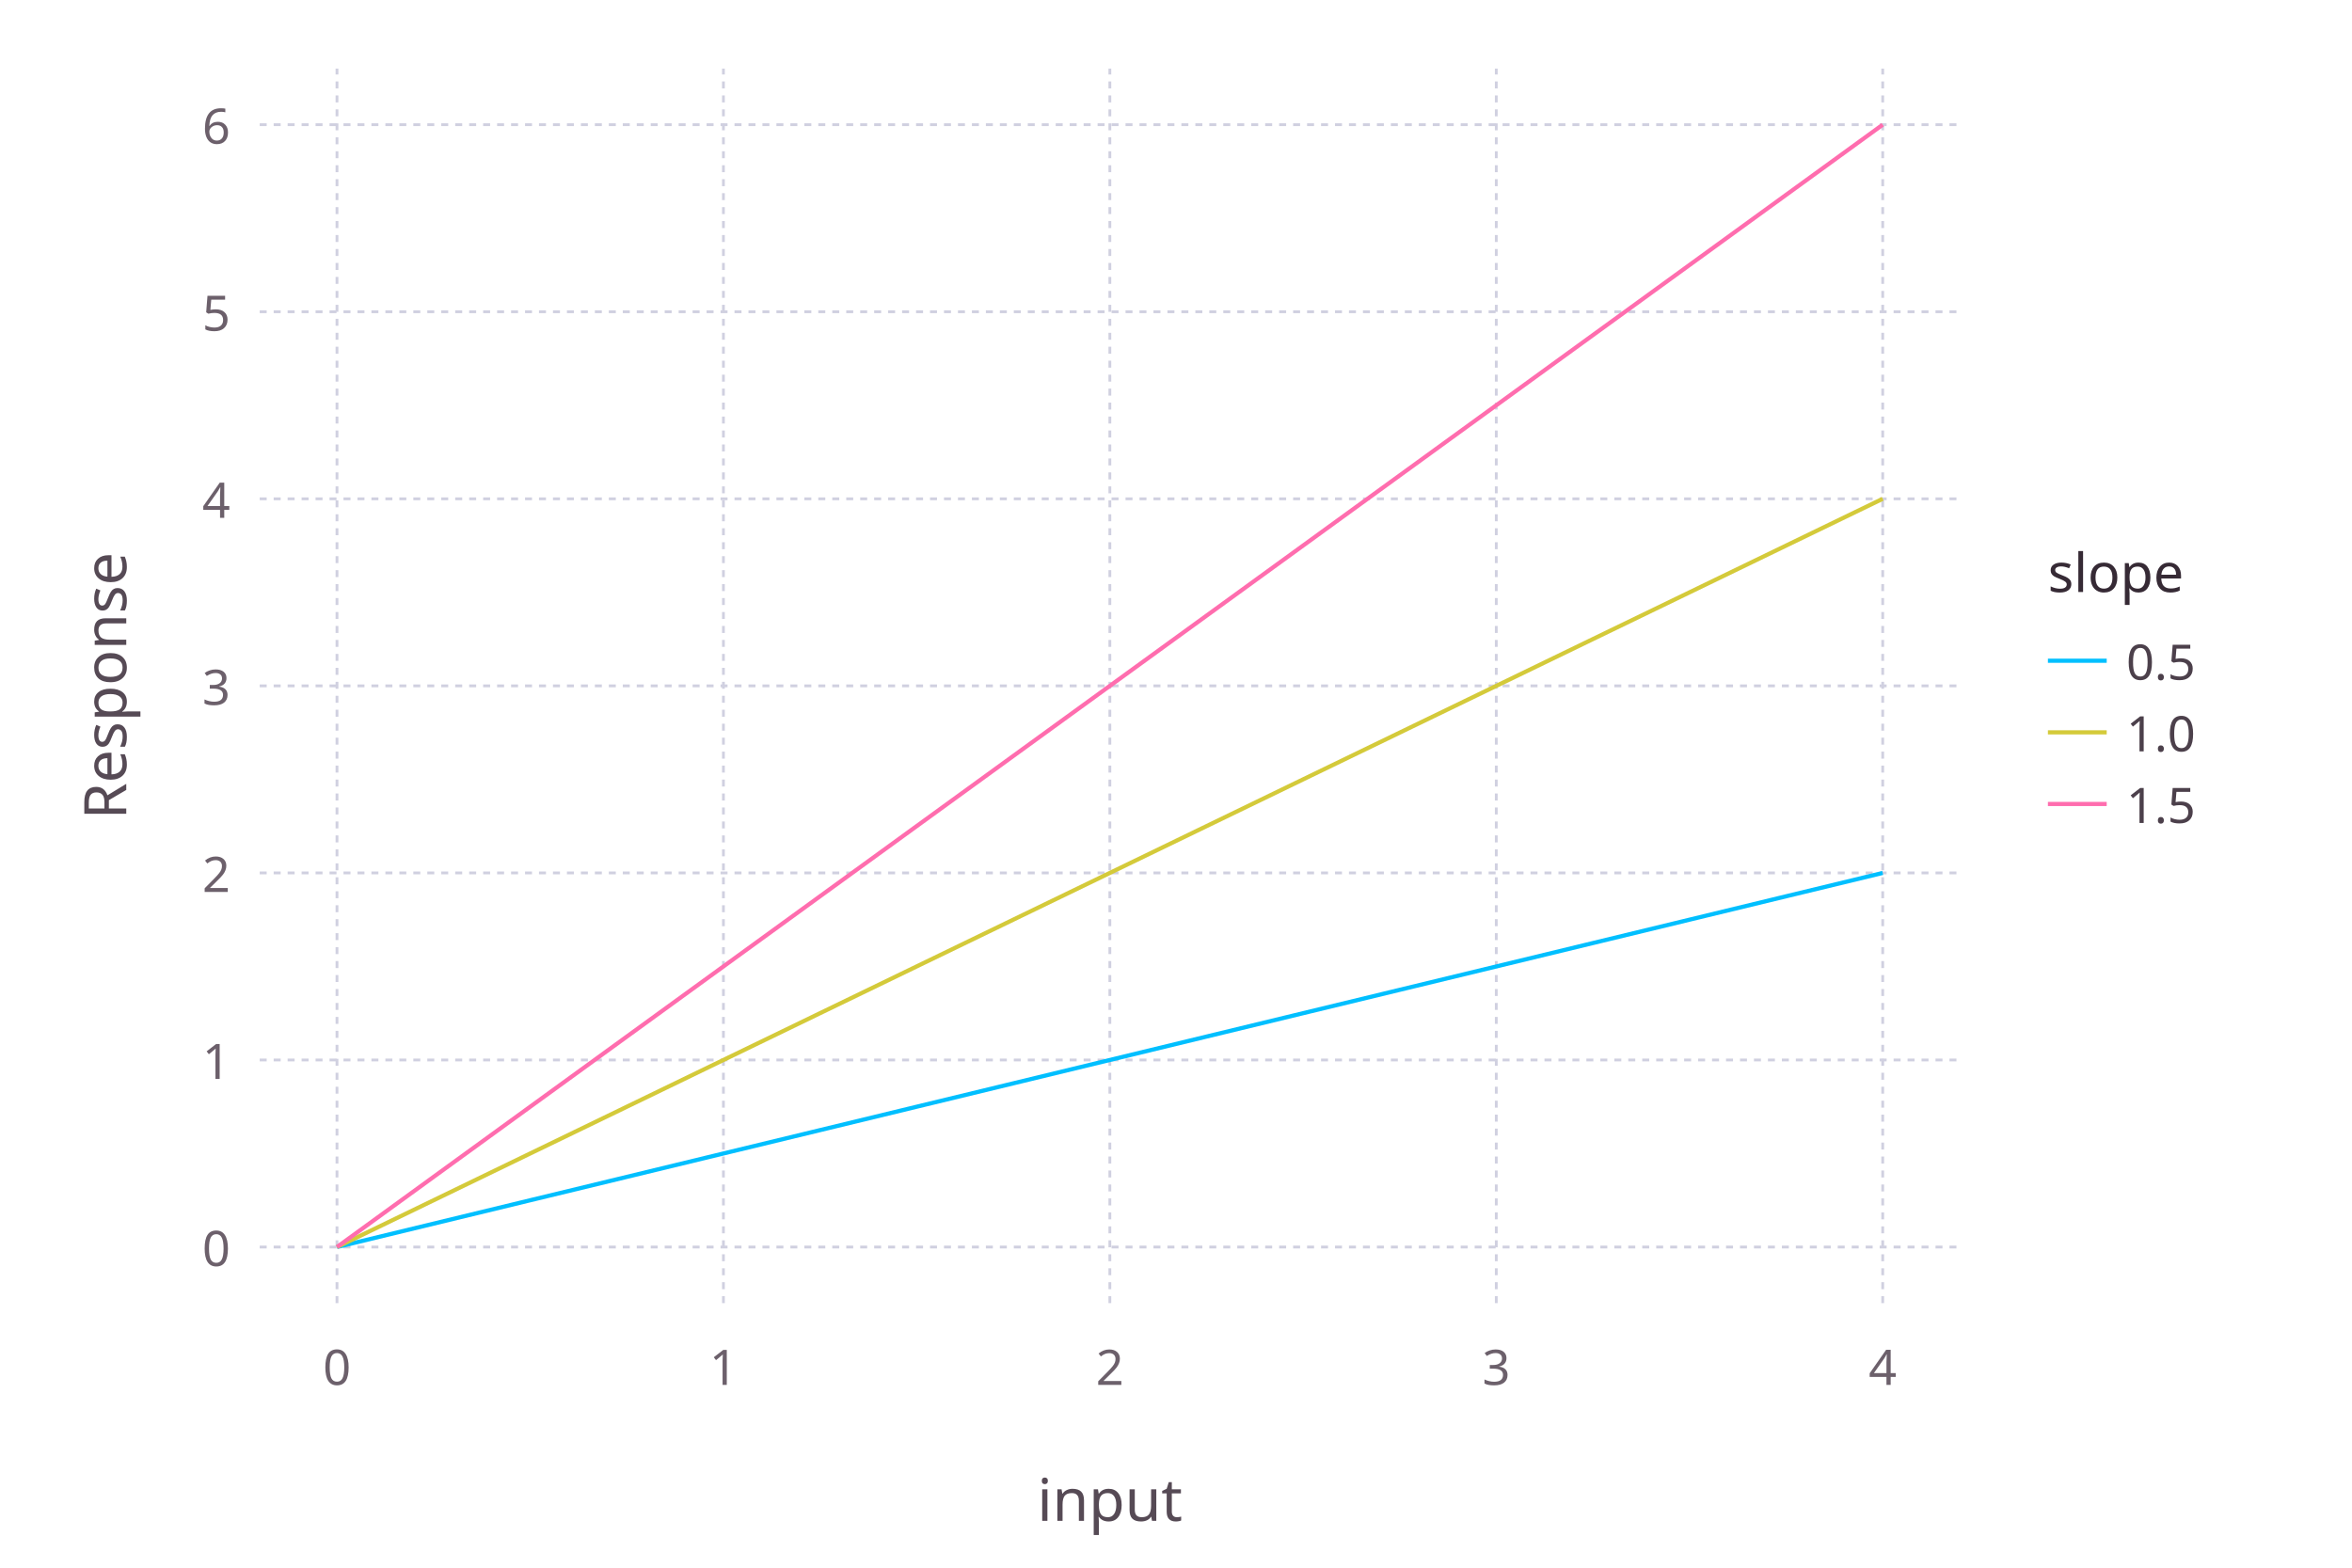
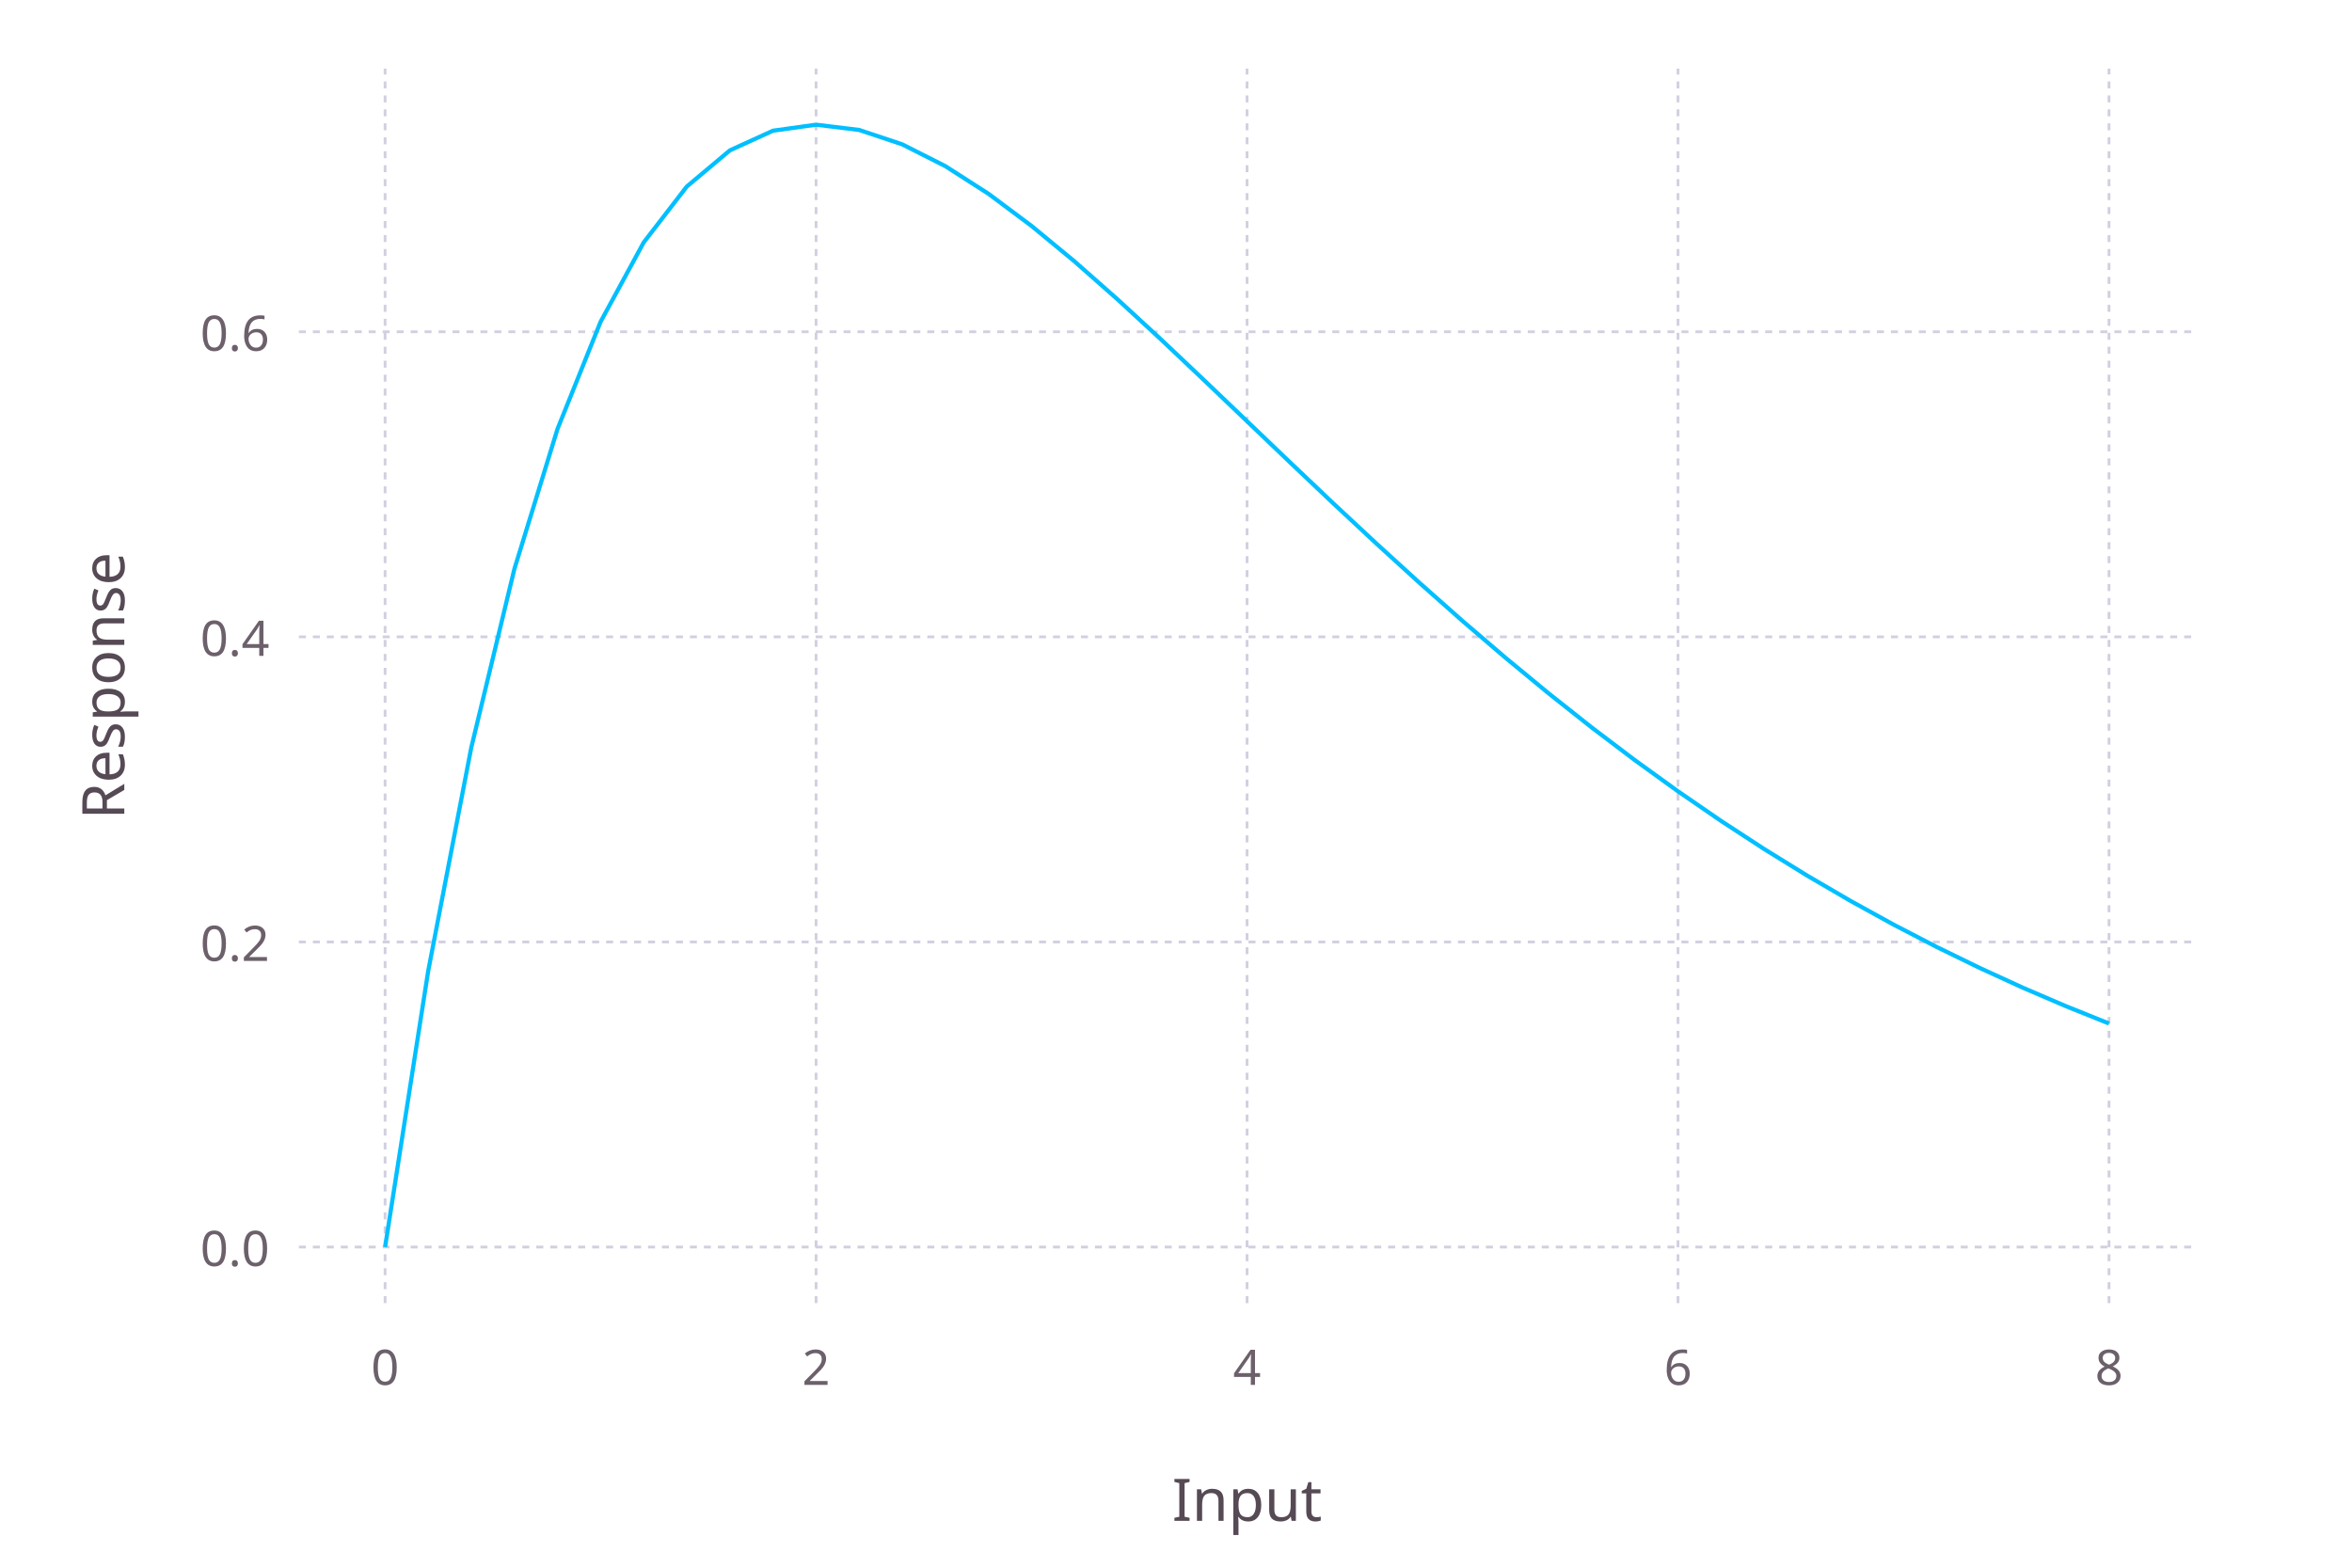
<svg xmlns="http://www.w3.org/2000/svg" xmlns:xlink="http://www.w3.org/1999/xlink" width="480" height="320" viewBox="0 0 480 320">
  <defs>
    <g>
-       <g id="glyph-0-0-fe5f40fc">
-         <path d="M 2.078 0 L 1.016 0 L 1.016 -6.438 L 2.078 -6.438 Z M 0.938 -8.172 C 0.938 -8.41 0.992 -8.582 1.109 -8.688 C 1.234 -8.789 1.383 -8.844 1.562 -8.844 C 1.727 -8.844 1.867 -8.789 1.984 -8.688 C 2.109 -8.582 2.172 -8.41 2.172 -8.172 C 2.172 -7.941 2.109 -7.77 1.984 -7.656 C 1.867 -7.551 1.727 -7.5 1.562 -7.5 C 1.383 -7.5 1.234 -7.551 1.109 -7.656 C 0.992 -7.77 0.938 -7.941 0.938 -8.172 Z M 0.938 -8.172 " />
+       <g id="glyph-0-0-49f492a9">
+         <path d="M 3.578 0 L 0.484 0 L 0.484 -0.625 L 1.484 -0.844 L 1.484 -7.703 L 0.484 -7.953 L 0.484 -8.562 L 3.578 -8.562 L 3.578 -7.953 L 2.562 -7.703 L 2.562 -0.844 L 3.578 -0.625 Z M 3.578 0 " />
      </g>
-       <g id="glyph-0-1-fe5f40fc">
+       <g id="glyph-0-1-49f492a9">
        <path d="M 5.406 0 L 5.406 -4.109 C 5.406 -4.641 5.285 -5.031 5.047 -5.281 C 4.816 -5.539 4.457 -5.672 3.969 -5.672 C 3.301 -5.672 2.816 -5.488 2.516 -5.125 C 2.223 -4.758 2.078 -4.16 2.078 -3.328 L 2.078 0 L 1.016 0 L 1.016 -6.438 L 1.875 -6.438 L 2.031 -5.562 L 2.094 -5.562 C 2.289 -5.875 2.566 -6.113 2.922 -6.281 C 3.285 -6.457 3.68 -6.547 4.109 -6.547 C 4.898 -6.547 5.488 -6.352 5.875 -5.969 C 6.258 -5.594 6.453 -5 6.453 -4.188 L 6.453 0 Z M 5.406 0 " />
      </g>
-       <g id="glyph-0-2-fe5f40fc">
+       <g id="glyph-0-2-49f492a9">
        <path d="M 4.062 0.125 C 3.195 0.125 2.535 -0.188 2.078 -0.812 L 2 -0.812 L 2.031 -0.578 C 2.062 -0.273 2.078 -0.004 2.078 0.234 L 2.078 2.891 L 1.016 2.891 L 1.016 -6.438 L 1.891 -6.438 L 2.031 -5.562 L 2.078 -5.562 C 2.328 -5.906 2.613 -6.156 2.938 -6.312 C 3.27 -6.469 3.648 -6.547 4.078 -6.547 C 4.91 -6.547 5.555 -6.254 6.016 -5.672 C 6.484 -5.098 6.719 -4.285 6.719 -3.234 C 6.719 -2.18 6.484 -1.359 6.016 -0.766 C 5.555 -0.172 4.906 0.125 4.062 0.125 Z M 3.891 -5.672 C 3.254 -5.672 2.797 -5.488 2.516 -5.125 C 2.234 -4.77 2.086 -4.207 2.078 -3.438 L 2.078 -3.234 C 2.078 -2.359 2.219 -1.723 2.5 -1.328 C 2.789 -0.941 3.266 -0.75 3.922 -0.75 C 4.453 -0.75 4.867 -0.969 5.172 -1.406 C 5.473 -1.844 5.625 -2.453 5.625 -3.234 C 5.625 -4.023 5.473 -4.629 5.172 -5.047 C 4.867 -5.461 4.441 -5.672 3.891 -5.672 Z M 3.891 -5.672 " />
      </g>
-       <g id="glyph-0-3-fe5f40fc">
+       <g id="glyph-0-3-49f492a9">
        <path d="M 2.016 -6.438 L 2.016 -2.297 C 2.016 -1.773 2.129 -1.383 2.359 -1.125 C 2.598 -0.875 2.961 -0.75 3.453 -0.75 C 4.109 -0.75 4.586 -0.93 4.891 -1.297 C 5.191 -1.672 5.344 -2.266 5.344 -3.078 L 5.344 -6.438 L 6.406 -6.438 L 6.406 0 L 5.531 0 L 5.375 -0.844 L 5.328 -0.844 C 5.141 -0.539 4.867 -0.301 4.516 -0.125 C 4.16 0.039 3.75 0.125 3.281 0.125 C 2.508 0.125 1.926 -0.062 1.531 -0.438 C 1.145 -0.812 0.953 -1.406 0.953 -2.219 L 0.953 -6.438 Z M 2.016 -6.438 " />
      </g>
-       <g id="glyph-0-4-fe5f40fc">
+       <g id="glyph-0-4-49f492a9">
        <path d="M 3.172 -0.75 C 3.305 -0.75 3.461 -0.758 3.641 -0.781 C 3.828 -0.812 3.969 -0.844 4.062 -0.875 L 4.062 -0.078 C 3.969 -0.023 3.816 0.02 3.609 0.062 C 3.41 0.102 3.203 0.125 2.984 0.125 C 1.734 0.125 1.109 -0.539 1.109 -1.875 L 1.109 -5.609 L 0.188 -5.609 L 0.188 -6.125 L 1.109 -6.547 L 1.531 -7.906 L 2.156 -7.906 L 2.156 -6.438 L 4.016 -6.438 L 4.016 -5.609 L 2.156 -5.609 L 2.156 -1.906 C 2.156 -1.531 2.242 -1.242 2.422 -1.047 C 2.609 -0.848 2.859 -0.75 3.172 -0.75 Z M 3.172 -0.75 " />
      </g>
-       <g id="glyph-1-0-fe5f40fc">
+       <g id="glyph-1-0-49f492a9">
        <path d="M 5.234 -3.578 C 5.234 -2.336 5.035 -1.414 4.641 -0.812 C 4.242 -0.207 3.648 0.094 2.859 0.094 C 2.078 0.094 1.484 -0.211 1.078 -0.828 C 0.68 -1.453 0.484 -2.367 0.484 -3.578 C 0.484 -4.816 0.676 -5.738 1.062 -6.344 C 1.445 -6.945 2.047 -7.25 2.859 -7.25 C 3.629 -7.25 4.219 -6.938 4.625 -6.312 C 5.031 -5.688 5.234 -4.773 5.234 -3.578 Z M 1.375 -3.578 C 1.375 -2.547 1.488 -1.801 1.719 -1.344 C 1.957 -0.883 2.336 -0.656 2.859 -0.656 C 3.379 -0.656 3.754 -0.891 3.984 -1.359 C 4.223 -1.828 4.344 -2.566 4.344 -3.578 C 4.344 -4.578 4.223 -5.312 3.984 -5.781 C 3.754 -6.258 3.379 -6.5 2.859 -6.5 C 2.336 -6.5 1.957 -6.266 1.719 -5.797 C 1.488 -5.336 1.375 -4.598 1.375 -3.578 Z M 1.375 -3.578 " />
      </g>
-       <g id="glyph-1-1-fe5f40fc">
-         <path d="M 3.547 0 L 2.688 0 L 2.688 -4.984 C 2.688 -5.43 2.703 -5.844 2.734 -6.219 C 2.641 -6.125 2.539 -6.035 2.438 -5.953 C 2.102 -5.672 1.738 -5.367 1.344 -5.047 L 0.891 -5.641 L 2.828 -7.141 L 3.547 -7.141 Z M 3.547 0 " />
-       </g>
-       <g id="glyph-1-2-fe5f40fc">
+       <g id="glyph-1-1-49f492a9">
        <path d="M 5.203 0 L 0.484 0 L 0.484 -0.734 L 2.344 -2.625 C 2.906 -3.195 3.273 -3.602 3.453 -3.844 C 3.641 -4.082 3.781 -4.316 3.875 -4.547 C 3.969 -4.773 4.016 -5.02 4.016 -5.281 C 4.016 -5.664 3.898 -5.961 3.672 -6.172 C 3.441 -6.379 3.133 -6.484 2.75 -6.484 C 2.457 -6.484 2.18 -6.438 1.922 -6.344 C 1.66 -6.25 1.363 -6.07 1.031 -5.812 L 0.562 -6.406 C 1.227 -6.957 1.957 -7.234 2.75 -7.234 C 3.414 -7.234 3.941 -7.062 4.328 -6.719 C 4.711 -6.383 4.906 -5.926 4.906 -5.344 C 4.906 -5.031 4.848 -4.727 4.734 -4.438 C 4.629 -4.145 4.461 -3.848 4.234 -3.547 C 4.004 -3.242 3.617 -2.832 3.078 -2.312 L 1.594 -0.844 L 1.594 -0.797 L 5.203 -0.797 Z M 5.203 0 " />
      </g>
-       <g id="glyph-1-3-fe5f40fc">
-         <path d="M 4.938 -5.469 C 4.938 -5.008 4.805 -4.633 4.547 -4.344 C 4.297 -4.051 3.93 -3.859 3.453 -3.766 L 3.453 -3.719 C 4.023 -3.645 4.453 -3.461 4.734 -3.172 C 5.016 -2.879 5.156 -2.5 5.156 -2.031 C 5.156 -1.352 4.914 -0.828 4.438 -0.453 C 3.969 -0.086 3.289 0.094 2.406 0.094 C 2.031 0.094 1.68 0.066 1.359 0.016 C 1.047 -0.035 0.742 -0.133 0.453 -0.281 L 0.453 -1.109 C 0.754 -0.961 1.078 -0.848 1.422 -0.766 C 1.766 -0.68 2.098 -0.641 2.422 -0.641 C 3.629 -0.641 4.234 -1.109 4.234 -2.047 C 4.234 -2.891 3.566 -3.312 2.234 -3.312 L 1.531 -3.312 L 1.531 -4.062 L 2.234 -4.062 C 2.797 -4.062 3.234 -4.18 3.547 -4.422 C 3.867 -4.66 4.031 -4.988 4.031 -5.406 C 4.031 -5.75 3.914 -6.016 3.688 -6.203 C 3.457 -6.398 3.141 -6.5 2.734 -6.5 C 2.41 -6.5 2.113 -6.453 1.844 -6.359 C 1.582 -6.273 1.273 -6.125 0.922 -5.906 L 0.484 -6.5 C 0.773 -6.727 1.113 -6.906 1.5 -7.031 C 1.883 -7.164 2.289 -7.234 2.719 -7.234 C 3.414 -7.234 3.957 -7.078 4.344 -6.766 C 4.738 -6.453 4.938 -6.02 4.938 -5.469 Z M 4.938 -5.469 " />
-       </g>
-       <g id="glyph-1-4-fe5f40fc">
+       <g id="glyph-1-2-49f492a9">
        <path d="M 5.516 -1.625 L 4.484 -1.625 L 4.484 0 L 3.625 0 L 3.625 -1.625 L 0.203 -1.625 L 0.203 -2.375 L 3.562 -7.172 L 4.484 -7.172 L 4.484 -2.406 L 5.516 -2.406 Z M 3.625 -2.406 L 3.625 -4.656 C 3.625 -5.102 3.645 -5.629 3.688 -6.234 L 3.641 -6.234 C 3.598 -6.148 3.531 -6.023 3.438 -5.859 C 3.352 -5.691 3.273 -5.555 3.203 -5.453 L 1.062 -2.406 Z M 3.625 -2.406 " />
      </g>
-       <g id="glyph-1-5-fe5f40fc">
-         <path d="M 2.75 -4.375 C 3.5 -4.375 4.086 -4.188 4.516 -3.812 C 4.941 -3.438 5.156 -2.926 5.156 -2.281 C 5.156 -1.539 4.914 -0.957 4.438 -0.531 C 3.969 -0.113 3.316 0.094 2.484 0.094 C 1.68 0.094 1.062 -0.031 0.625 -0.281 L 0.625 -1.125 C 0.863 -0.977 1.148 -0.863 1.484 -0.781 C 1.828 -0.695 2.16 -0.656 2.484 -0.656 C 3.047 -0.656 3.477 -0.785 3.781 -1.047 C 4.094 -1.316 4.25 -1.695 4.25 -2.188 C 4.25 -3.156 3.656 -3.641 2.469 -3.641 C 2.082 -3.641 1.672 -3.586 1.234 -3.484 L 0.797 -3.766 L 1.062 -7.141 L 4.656 -7.141 L 4.656 -6.344 L 1.828 -6.344 L 1.656 -4.266 C 2.031 -4.336 2.395 -4.375 2.75 -4.375 Z M 2.75 -4.375 " />
-       </g>
-       <g id="glyph-1-6-fe5f40fc">
+       <g id="glyph-1-3-49f492a9">
        <path d="M 0.547 -3.047 C 0.547 -5.836 1.633 -7.234 3.812 -7.234 C 4.195 -7.234 4.492 -7.207 4.703 -7.156 L 4.703 -6.406 C 4.453 -6.477 4.164 -6.516 3.844 -6.516 C 3.082 -6.516 2.5 -6.281 2.094 -5.812 C 1.695 -5.352 1.477 -4.625 1.438 -3.625 L 1.484 -3.625 C 1.848 -4.188 2.41 -4.469 3.172 -4.469 C 3.816 -4.469 4.32 -4.27 4.688 -3.875 C 5.062 -3.488 5.25 -2.961 5.25 -2.297 C 5.25 -1.555 5.047 -0.973 4.641 -0.547 C 4.234 -0.117 3.68 0.094 2.984 0.094 C 2.492 0.094 2.062 -0.023 1.688 -0.266 C 1.32 -0.516 1.039 -0.879 0.844 -1.359 C 0.645 -1.836 0.547 -2.398 0.547 -3.047 Z M 2.969 -0.641 C 3.414 -0.641 3.758 -0.785 4 -1.078 C 4.25 -1.367 4.375 -1.773 4.375 -2.297 C 4.375 -2.773 4.254 -3.141 4.016 -3.391 C 3.785 -3.648 3.445 -3.781 3 -3.781 C 2.719 -3.781 2.457 -3.719 2.219 -3.594 C 1.977 -3.477 1.785 -3.316 1.641 -3.109 C 1.504 -2.898 1.438 -2.688 1.438 -2.469 C 1.438 -2.145 1.5 -1.836 1.625 -1.547 C 1.758 -1.266 1.941 -1.039 2.172 -0.875 C 2.41 -0.719 2.676 -0.641 2.969 -0.641 Z M 2.969 -0.641 " />
      </g>
-       <g id="glyph-1-7-fe5f40fc">
+       <g id="glyph-1-4-49f492a9">
+         <path d="M 2.859 -7.234 C 3.504 -7.234 4.02 -7.082 4.406 -6.781 C 4.789 -6.477 4.984 -6.062 4.984 -5.531 C 4.984 -5.176 4.875 -4.852 4.656 -4.562 C 4.445 -4.281 4.102 -4.02 3.625 -3.781 C 4.207 -3.5 4.617 -3.207 4.859 -2.906 C 5.098 -2.602 5.219 -2.25 5.219 -1.844 C 5.219 -1.258 5.004 -0.789 4.578 -0.438 C 4.16 -0.082 3.594 0.094 2.875 0.094 C 2.113 0.094 1.523 -0.07 1.109 -0.406 C 0.691 -0.738 0.484 -1.211 0.484 -1.828 C 0.484 -2.641 0.977 -3.273 1.969 -3.734 C 1.52 -3.984 1.195 -4.254 1 -4.547 C 0.812 -4.836 0.719 -5.172 0.719 -5.547 C 0.719 -6.055 0.91 -6.461 1.297 -6.766 C 1.691 -7.078 2.211 -7.234 2.859 -7.234 Z M 1.344 -1.812 C 1.344 -1.438 1.477 -1.141 1.75 -0.922 C 2.02 -0.703 2.391 -0.594 2.859 -0.594 C 3.328 -0.594 3.691 -0.703 3.953 -0.922 C 4.223 -1.148 4.359 -1.457 4.359 -1.844 C 4.359 -2.156 4.227 -2.43 3.969 -2.672 C 3.719 -2.922 3.297 -3.156 2.703 -3.375 C 2.234 -3.164 1.891 -2.938 1.672 -2.688 C 1.453 -2.445 1.344 -2.156 1.344 -1.812 Z M 2.844 -6.531 C 2.457 -6.531 2.148 -6.438 1.922 -6.25 C 1.691 -6.07 1.578 -5.82 1.578 -5.5 C 1.578 -5.289 1.617 -5.109 1.703 -4.953 C 1.797 -4.797 1.926 -4.656 2.094 -4.531 C 2.258 -4.406 2.523 -4.27 2.891 -4.125 C 3.336 -4.312 3.656 -4.516 3.844 -4.734 C 4.031 -4.953 4.125 -5.207 4.125 -5.5 C 4.125 -5.82 4.004 -6.07 3.766 -6.25 C 3.535 -6.438 3.227 -6.531 2.844 -6.531 Z M 2.844 -6.531 " />
+       </g>
+       <g id="glyph-1-5-49f492a9">
        <path d="M 0.719 -0.547 C 0.719 -0.754 0.77 -0.914 0.875 -1.031 C 0.977 -1.156 1.129 -1.219 1.328 -1.219 C 1.523 -1.219 1.676 -1.156 1.781 -1.031 C 1.895 -0.914 1.953 -0.754 1.953 -0.547 C 1.953 -0.328 1.895 -0.156 1.781 -0.031 C 1.676 0.082 1.523 0.141 1.328 0.141 C 1.141 0.141 0.988 0.082 0.875 -0.031 C 0.77 -0.156 0.719 -0.328 0.719 -0.547 Z M 0.719 -0.547 " />
      </g>
-       <g id="glyph-2-0-fe5f40fc">
+       <g id="glyph-2-0-49f492a9">
        <path d="M -4.453 -2.25 L -4.453 -3.531 C -4.453 -4.227 -4.586 -4.734 -4.859 -5.047 C -5.141 -5.367 -5.547 -5.531 -6.078 -5.531 C -6.617 -5.531 -7.016 -5.367 -7.266 -5.047 C -7.516 -4.723 -7.641 -4.195 -7.641 -3.469 L -7.641 -2.25 Z M -3.547 -2.25 L 0 -2.25 L 0 -1.172 L -8.562 -1.172 L -8.562 -3.531 C -8.562 -4.594 -8.359 -5.379 -7.953 -5.891 C -7.555 -6.398 -6.953 -6.656 -6.141 -6.656 C -5.004 -6.656 -4.238 -6.082 -3.844 -4.938 L 0 -7.281 L 0 -6.031 L -3.547 -3.953 Z M -3.547 -2.25 " />
      </g>
-       <g id="glyph-2-1-fe5f40fc">
+       <g id="glyph-2-1-49f492a9">
        <path d="M 0.125 -3.75 C 0.125 -2.789 -0.164 -2.035 -0.75 -1.484 C -1.344 -0.93 -2.148 -0.656 -3.172 -0.656 C -4.203 -0.656 -5.02 -0.91 -5.625 -1.422 C -6.238 -1.941 -6.547 -2.633 -6.547 -3.5 C -6.547 -4.312 -6.285 -4.957 -5.766 -5.438 C -5.242 -5.914 -4.539 -6.156 -3.656 -6.156 L -3.016 -6.156 L -3.016 -1.75 C -2.285 -1.77 -1.727 -1.957 -1.344 -2.312 C -0.969 -2.664 -0.781 -3.16 -0.781 -3.797 C -0.781 -4.141 -0.812 -4.469 -0.875 -4.781 C -0.938 -5.094 -1.051 -5.453 -1.219 -5.859 L -0.297 -5.859 C -0.148 -5.504 -0.047 -5.172 0.016 -4.859 C 0.086 -4.547 0.125 -4.176 0.125 -3.75 Z M -5.688 -3.5 C -5.688 -2.988 -5.523 -2.586 -5.203 -2.297 C -4.879 -2.004 -4.426 -1.832 -3.844 -1.781 L -3.844 -5.047 C -4.445 -5.047 -4.906 -4.91 -5.219 -4.641 C -5.531 -4.367 -5.688 -3.988 -5.688 -3.5 Z M -5.688 -3.5 " />
      </g>
-       <g id="glyph-3-0-fe5f40fc">
+       <g id="glyph-3-0-49f492a9">
        <path d="M 0.125 -3.75 C 0.125 -2.789 -0.164 -2.035 -0.75 -1.484 C -1.344 -0.93 -2.148 -0.656 -3.172 -0.656 C -4.203 -0.656 -5.02 -0.91 -5.625 -1.422 C -6.238 -1.941 -6.547 -2.633 -6.547 -3.5 C -6.547 -4.312 -6.285 -4.957 -5.766 -5.438 C -5.242 -5.914 -4.539 -6.156 -3.656 -6.156 L -3.016 -6.156 L -3.016 -1.75 C -2.285 -1.77 -1.727 -1.957 -1.344 -2.312 C -0.969 -2.664 -0.781 -3.16 -0.781 -3.797 C -0.781 -4.141 -0.812 -4.469 -0.875 -4.781 C -0.938 -5.094 -1.051 -5.453 -1.219 -5.859 L -0.297 -5.859 C -0.148 -5.504 -0.047 -5.172 0.016 -4.859 C 0.086 -4.547 0.125 -4.176 0.125 -3.75 Z M -5.688 -3.5 C -5.688 -2.988 -5.523 -2.586 -5.203 -2.297 C -4.879 -2.004 -4.426 -1.832 -3.844 -1.781 L -3.844 -5.047 C -4.445 -5.047 -4.906 -4.91 -5.219 -4.641 C -5.531 -4.367 -5.688 -3.988 -5.688 -3.5 Z M -5.688 -3.5 " />
      </g>
-       <g id="glyph-3-1-fe5f40fc">
+       <g id="glyph-3-1-49f492a9">
        <path d="M -1.781 -5.203 C -1.176 -5.203 -0.707 -4.977 -0.375 -4.531 C -0.039 -4.082 0.125 -3.453 0.125 -2.641 C 0.125 -1.797 -0.008 -1.125 -0.281 -0.625 L -1.25 -0.625 C -0.906 -1.332 -0.734 -2.016 -0.734 -2.672 C -0.734 -3.203 -0.816 -3.586 -0.984 -3.828 C -1.16 -4.066 -1.395 -4.188 -1.688 -4.188 C -1.938 -4.188 -2.148 -4.07 -2.328 -3.844 C -2.504 -3.613 -2.707 -3.203 -2.938 -2.609 C -3.164 -1.992 -3.363 -1.562 -3.531 -1.312 C -3.695 -1.07 -3.883 -0.895 -4.094 -0.781 C -4.301 -0.664 -4.551 -0.609 -4.844 -0.609 C -5.375 -0.609 -5.789 -0.82 -6.094 -1.25 C -6.395 -1.688 -6.547 -2.281 -6.547 -3.031 C -6.547 -3.758 -6.406 -4.441 -6.125 -5.078 L -5.281 -4.719 C -5.551 -4.062 -5.688 -3.473 -5.688 -2.953 C -5.688 -2.516 -5.617 -2.18 -5.484 -1.953 C -5.348 -1.734 -5.156 -1.625 -4.906 -1.625 C -4.676 -1.625 -4.484 -1.719 -4.328 -1.906 C -4.172 -2.102 -3.957 -2.562 -3.688 -3.281 C -3.488 -3.812 -3.301 -4.203 -3.125 -4.453 C -2.957 -4.711 -2.766 -4.898 -2.547 -5.016 C -2.336 -5.141 -2.082 -5.203 -1.781 -5.203 Z M -1.781 -5.203 " />
      </g>
-       <g id="glyph-4-0-fe5f40fc">
+       <g id="glyph-4-0-49f492a9">
        <path d="M -1.781 -5.203 C -1.176 -5.203 -0.707 -4.977 -0.375 -4.531 C -0.039 -4.082 0.125 -3.453 0.125 -2.641 C 0.125 -1.797 -0.008 -1.125 -0.281 -0.625 L -1.25 -0.625 C -0.906 -1.332 -0.734 -2.016 -0.734 -2.672 C -0.734 -3.203 -0.816 -3.586 -0.984 -3.828 C -1.16 -4.066 -1.395 -4.188 -1.688 -4.188 C -1.938 -4.188 -2.148 -4.07 -2.328 -3.844 C -2.504 -3.613 -2.707 -3.203 -2.938 -2.609 C -3.164 -1.992 -3.363 -1.562 -3.531 -1.312 C -3.695 -1.07 -3.883 -0.895 -4.094 -0.781 C -4.301 -0.664 -4.551 -0.609 -4.844 -0.609 C -5.375 -0.609 -5.789 -0.82 -6.094 -1.25 C -6.395 -1.688 -6.547 -2.281 -6.547 -3.031 C -6.547 -3.758 -6.406 -4.441 -6.125 -5.078 L -5.281 -4.719 C -5.551 -4.062 -5.688 -3.473 -5.688 -2.953 C -5.688 -2.516 -5.617 -2.18 -5.484 -1.953 C -5.348 -1.734 -5.156 -1.625 -4.906 -1.625 C -4.676 -1.625 -4.484 -1.719 -4.328 -1.906 C -4.172 -2.102 -3.957 -2.562 -3.688 -3.281 C -3.488 -3.812 -3.301 -4.203 -3.125 -4.453 C -2.957 -4.711 -2.766 -4.898 -2.547 -5.016 C -2.336 -5.141 -2.082 -5.203 -1.781 -5.203 Z M -1.781 -5.203 " />
      </g>
-       <g id="glyph-5-0-fe5f40fc">
+       <g id="glyph-5-0-49f492a9">
        <path d="M 0.125 -4.062 C 0.125 -3.195 -0.188 -2.535 -0.812 -2.078 L -0.812 -2 L -0.578 -2.031 C -0.273 -2.062 -0.004 -2.078 0.234 -2.078 L 2.891 -2.078 L 2.891 -1.016 L -6.438 -1.016 L -6.438 -1.891 L -5.562 -2.031 L -5.562 -2.078 C -5.906 -2.328 -6.156 -2.613 -6.312 -2.938 C -6.469 -3.27 -6.547 -3.648 -6.547 -4.078 C -6.547 -4.91 -6.254 -5.555 -5.672 -6.016 C -5.098 -6.484 -4.285 -6.719 -3.234 -6.719 C -2.18 -6.719 -1.359 -6.484 -0.766 -6.016 C -0.172 -5.555 0.125 -4.906 0.125 -4.062 Z M -5.672 -3.891 C -5.672 -3.254 -5.488 -2.797 -5.125 -2.516 C -4.77 -2.234 -4.207 -2.086 -3.438 -2.078 L -3.234 -2.078 C -2.359 -2.078 -1.723 -2.219 -1.328 -2.5 C -0.941 -2.789 -0.75 -3.266 -0.75 -3.922 C -0.75 -4.453 -0.969 -4.867 -1.406 -5.172 C -1.844 -5.473 -2.453 -5.625 -3.234 -5.625 C -4.023 -5.625 -4.629 -5.473 -5.047 -5.172 C -5.461 -4.867 -5.672 -4.441 -5.672 -3.891 Z M -5.672 -3.891 " />
      </g>
-       <g id="glyph-5-1-fe5f40fc">
+       <g id="glyph-5-1-49f492a9">
        <path d="M 0 -5.406 L -4.109 -5.406 C -4.641 -5.406 -5.031 -5.285 -5.281 -5.047 C -5.539 -4.816 -5.672 -4.457 -5.672 -3.969 C -5.672 -3.301 -5.488 -2.816 -5.125 -2.516 C -4.758 -2.223 -4.16 -2.078 -3.328 -2.078 L 0 -2.078 L 0 -1.016 L -6.438 -1.016 L -6.438 -1.875 L -5.562 -2.031 L -5.562 -2.094 C -5.875 -2.289 -6.113 -2.566 -6.281 -2.922 C -6.457 -3.285 -6.547 -3.68 -6.547 -4.109 C -6.547 -4.898 -6.352 -5.488 -5.969 -5.875 C -5.594 -6.258 -5 -6.453 -4.188 -6.453 L 0 -6.453 Z M 0 -5.406 " />
      </g>
-       <g id="glyph-6-0-fe5f40fc">
+       <g id="glyph-6-0-49f492a9">
        <path d="M -3.234 -6.609 C -2.18 -6.609 -1.359 -6.344 -0.766 -5.812 C -0.172 -5.281 0.125 -4.547 0.125 -3.609 C 0.125 -3.023 -0.008 -2.508 -0.281 -2.062 C -0.562 -1.613 -0.953 -1.266 -1.453 -1.016 C -1.961 -0.773 -2.555 -0.656 -3.234 -0.656 C -4.273 -0.656 -5.086 -0.914 -5.672 -1.438 C -6.254 -1.969 -6.547 -2.707 -6.547 -3.656 C -6.547 -4.562 -6.25 -5.281 -5.656 -5.812 C -5.062 -6.344 -4.254 -6.609 -3.234 -6.609 Z M -3.234 -1.75 C -2.422 -1.75 -1.801 -1.906 -1.375 -2.219 C -0.957 -2.539 -0.75 -3.016 -0.75 -3.641 C -0.75 -4.254 -0.957 -4.719 -1.375 -5.031 C -1.801 -5.352 -2.422 -5.516 -3.234 -5.516 C -4.035 -5.516 -4.641 -5.352 -5.047 -5.031 C -5.461 -4.707 -5.672 -4.238 -5.672 -3.625 C -5.672 -2.375 -4.859 -1.75 -3.234 -1.75 Z M -3.234 -1.75 " />
-       </g>
-       <g id="glyph-7-0-fe5f40fc">
-         <path d="M 4.781 -1.625 C 4.781 -1.07 4.57 -0.645 4.156 -0.344 C 3.75 -0.039 3.172 0.109 2.422 0.109 C 1.641 0.109 1.02 -0.016 0.562 -0.266 L 0.562 -1.141 C 1.219 -0.828 1.844 -0.672 2.438 -0.672 C 2.926 -0.672 3.281 -0.75 3.5 -0.906 C 3.727 -1.062 3.844 -1.273 3.844 -1.547 C 3.844 -1.773 3.734 -1.969 3.516 -2.125 C 3.305 -2.289 2.93 -2.477 2.391 -2.688 C 1.828 -2.906 1.43 -3.086 1.203 -3.234 C 0.984 -3.391 0.82 -3.562 0.719 -3.75 C 0.613 -3.938 0.562 -4.164 0.562 -4.438 C 0.562 -4.926 0.754 -5.305 1.141 -5.578 C 1.535 -5.859 2.078 -6 2.766 -6 C 3.441 -6 4.07 -5.867 4.656 -5.609 L 4.328 -4.844 C 3.723 -5.094 3.18 -5.219 2.703 -5.219 C 2.305 -5.219 2.004 -5.148 1.797 -5.016 C 1.586 -4.891 1.484 -4.719 1.484 -4.5 C 1.484 -4.281 1.57 -4.098 1.75 -3.953 C 1.926 -3.816 2.344 -3.625 3 -3.375 C 3.488 -3.195 3.848 -3.023 4.078 -2.859 C 4.316 -2.703 4.492 -2.523 4.609 -2.328 C 4.723 -2.141 4.781 -1.906 4.781 -1.625 Z M 4.781 -1.625 " />
-       </g>
-       <g id="glyph-7-1-fe5f40fc">
-         <path d="M 1.906 0 L 0.938 0 L 0.938 -8.359 L 1.906 -8.359 Z M 1.906 0 " />
-       </g>
-       <g id="glyph-7-2-fe5f40fc">
-         <path d="M 6.062 -2.953 C 6.062 -1.992 5.816 -1.242 5.328 -0.703 C 4.836 -0.16 4.164 0.109 3.312 0.109 C 2.781 0.109 2.305 -0.016 1.891 -0.266 C 1.473 -0.516 1.156 -0.867 0.938 -1.328 C 0.719 -1.797 0.609 -2.336 0.609 -2.953 C 0.609 -3.922 0.848 -4.672 1.328 -5.203 C 1.805 -5.734 2.477 -6 3.344 -6 C 4.176 -6 4.836 -5.723 5.328 -5.172 C 5.816 -4.629 6.062 -3.891 6.062 -2.953 Z M 1.609 -2.953 C 1.609 -2.211 1.754 -1.648 2.047 -1.266 C 2.336 -0.879 2.766 -0.688 3.328 -0.688 C 3.891 -0.688 4.316 -0.879 4.609 -1.266 C 4.91 -1.648 5.062 -2.211 5.062 -2.953 C 5.062 -3.703 4.91 -4.258 4.609 -4.625 C 4.316 -5 3.883 -5.188 3.312 -5.188 C 2.176 -5.188 1.609 -4.441 1.609 -2.953 Z M 1.609 -2.953 " />
-       </g>
-       <g id="glyph-7-3-fe5f40fc">
-         <path d="M 3.734 0.109 C 2.941 0.109 2.332 -0.176 1.906 -0.75 L 1.844 -0.75 L 1.859 -0.531 C 1.891 -0.25 1.906 0 1.906 0.219 L 1.906 2.641 L 0.938 2.641 L 0.938 -5.891 L 1.734 -5.891 L 1.859 -5.094 L 1.906 -5.094 C 2.133 -5.414 2.395 -5.645 2.688 -5.781 C 2.988 -5.926 3.336 -6 3.734 -6 C 4.504 -6 5.098 -5.734 5.516 -5.203 C 5.941 -4.672 6.156 -3.922 6.156 -2.953 C 6.156 -1.992 5.941 -1.242 5.516 -0.703 C 5.086 -0.16 4.492 0.109 3.734 0.109 Z M 3.562 -5.188 C 2.977 -5.188 2.555 -5.02 2.297 -4.688 C 2.035 -4.363 1.906 -3.848 1.906 -3.141 L 1.906 -2.953 C 1.906 -2.16 2.035 -1.582 2.297 -1.219 C 2.566 -0.863 3 -0.688 3.594 -0.688 C 4.082 -0.688 4.461 -0.883 4.734 -1.281 C 5.016 -1.688 5.156 -2.25 5.156 -2.969 C 5.156 -3.688 5.016 -4.234 4.734 -4.609 C 4.461 -4.992 4.07 -5.188 3.562 -5.188 Z M 3.562 -5.188 " />
-       </g>
-       <g id="glyph-7-4-fe5f40fc">
-         <path d="M 3.438 0.109 C 2.551 0.109 1.859 -0.156 1.359 -0.688 C 0.859 -1.227 0.609 -1.969 0.609 -2.906 C 0.609 -3.852 0.844 -4.602 1.312 -5.156 C 1.781 -5.719 2.414 -6 3.219 -6 C 3.957 -6 4.547 -5.758 4.984 -5.281 C 5.422 -4.812 5.641 -4.164 5.641 -3.344 L 5.641 -2.766 L 1.609 -2.766 C 1.629 -2.086 1.797 -1.578 2.109 -1.234 C 2.43 -0.891 2.891 -0.719 3.484 -0.719 C 3.797 -0.719 4.094 -0.742 4.375 -0.797 C 4.664 -0.848 5 -0.957 5.375 -1.125 L 5.375 -0.281 C 5.051 -0.133 4.742 -0.035 4.453 0.016 C 4.172 0.078 3.832 0.109 3.438 0.109 Z M 3.203 -5.219 C 2.742 -5.219 2.379 -5.066 2.109 -4.766 C 1.836 -4.473 1.676 -4.062 1.625 -3.531 L 4.625 -3.531 C 4.625 -4.082 4.5 -4.5 4.25 -4.781 C 4 -5.07 3.648 -5.219 3.203 -5.219 Z M 3.203 -5.219 " />
      </g>
    </g>
  </defs>
  <rect x="-48" y="-32" width="576" height="384" fill="rgb(100%, 100%, 100%)" fill-opacity="1" />
-   <path fill-rule="nonzero" fill="rgb(100%, 100%, 100%)" fill-opacity="1" d="M 53 266 L 400 266 L 400 14 L 53 14 Z M 53 266 " />
-   <path fill="none" stroke-width="0.57" stroke-linecap="butt" stroke-linejoin="miter" stroke="rgb(81.569%, 81.569%, 87.843%)" stroke-opacity="1" stroke-dasharray="1.425 1.425" stroke-miterlimit="1.155" d="M 68.773 266 L 68.773 14 " />
-   <path fill="none" stroke-width="0.57" stroke-linecap="butt" stroke-linejoin="miter" stroke="rgb(81.569%, 81.569%, 87.843%)" stroke-opacity="1" stroke-dasharray="1.425 1.425" stroke-miterlimit="1.155" d="M 147.637 266 L 147.637 14 " />
-   <path fill="none" stroke-width="0.57" stroke-linecap="butt" stroke-linejoin="miter" stroke="rgb(81.569%, 81.569%, 87.843%)" stroke-opacity="1" stroke-dasharray="1.425 1.425" stroke-miterlimit="1.155" d="M 226.5 266 L 226.5 14 " />
-   <path fill="none" stroke-width="0.57" stroke-linecap="butt" stroke-linejoin="miter" stroke="rgb(81.569%, 81.569%, 87.843%)" stroke-opacity="1" stroke-dasharray="1.425 1.425" stroke-miterlimit="1.155" d="M 305.363 266 L 305.363 14 " />
-   <path fill="none" stroke-width="0.57" stroke-linecap="butt" stroke-linejoin="miter" stroke="rgb(81.569%, 81.569%, 87.843%)" stroke-opacity="1" stroke-dasharray="1.425 1.425" stroke-miterlimit="1.155" d="M 384.227 266 L 384.227 14 " />
-   <path fill="none" stroke-width="0.57" stroke-linecap="butt" stroke-linejoin="miter" stroke="rgb(81.569%, 81.569%, 87.843%)" stroke-opacity="1" stroke-dasharray="1.425 1.425" stroke-miterlimit="1.155" d="M 53 254.547 L 400 254.547 " />
-   <path fill="none" stroke-width="0.57" stroke-linecap="butt" stroke-linejoin="miter" stroke="rgb(81.569%, 81.569%, 87.843%)" stroke-opacity="1" stroke-dasharray="1.425 1.425" stroke-miterlimit="1.155" d="M 53 216.363 L 400 216.363 " />
-   <path fill="none" stroke-width="0.57" stroke-linecap="butt" stroke-linejoin="miter" stroke="rgb(81.569%, 81.569%, 87.843%)" stroke-opacity="1" stroke-dasharray="1.425 1.425" stroke-miterlimit="1.155" d="M 53 178.184 L 400 178.184 " />
-   <path fill="none" stroke-width="0.57" stroke-linecap="butt" stroke-linejoin="miter" stroke="rgb(81.569%, 81.569%, 87.843%)" stroke-opacity="1" stroke-dasharray="1.425 1.425" stroke-miterlimit="1.155" d="M 53 140 L 400 140 " />
-   <path fill="none" stroke-width="0.57" stroke-linecap="butt" stroke-linejoin="miter" stroke="rgb(81.569%, 81.569%, 87.843%)" stroke-opacity="1" stroke-dasharray="1.425 1.425" stroke-miterlimit="1.155" d="M 53 101.816 L 400 101.816 " />
-   <path fill="none" stroke-width="0.57" stroke-linecap="butt" stroke-linejoin="miter" stroke="rgb(81.569%, 81.569%, 87.843%)" stroke-opacity="1" stroke-dasharray="1.425 1.425" stroke-miterlimit="1.155" d="M 53 63.637 L 400 63.637 " />
-   <path fill="none" stroke-width="0.57" stroke-linecap="butt" stroke-linejoin="miter" stroke="rgb(81.569%, 81.569%, 87.843%)" stroke-opacity="1" stroke-dasharray="1.425 1.425" stroke-miterlimit="1.155" d="M 53 25.453 L 400 25.453 " />
+   <path fill-rule="nonzero" fill="rgb(100%, 100%, 100%)" fill-opacity="1" d="M 61 266 L 448 266 L 448 14 L 61 14 Z M 61 266 " />
+   <path fill="none" stroke-width="0.57" stroke-linecap="butt" stroke-linejoin="miter" stroke="rgb(81.569%, 81.569%, 87.843%)" stroke-opacity="1" stroke-dasharray="1.425 1.425" stroke-miterlimit="1.155" d="M 78.59 266 L 78.59 14 " />
+   <path fill="none" stroke-width="0.57" stroke-linecap="butt" stroke-linejoin="miter" stroke="rgb(81.569%, 81.569%, 87.843%)" stroke-opacity="1" stroke-dasharray="1.425 1.425" stroke-miterlimit="1.155" d="M 166.547 266 L 166.547 14 " />
+   <path fill="none" stroke-width="0.57" stroke-linecap="butt" stroke-linejoin="miter" stroke="rgb(81.569%, 81.569%, 87.843%)" stroke-opacity="1" stroke-dasharray="1.425 1.425" stroke-miterlimit="1.155" d="M 254.5 266 L 254.5 14 " />
+   <path fill="none" stroke-width="0.57" stroke-linecap="butt" stroke-linejoin="miter" stroke="rgb(81.569%, 81.569%, 87.843%)" stroke-opacity="1" stroke-dasharray="1.425 1.425" stroke-miterlimit="1.155" d="M 342.453 266 L 342.453 14 " />
+   <path fill="none" stroke-width="0.57" stroke-linecap="butt" stroke-linejoin="miter" stroke="rgb(81.569%, 81.569%, 87.843%)" stroke-opacity="1" stroke-dasharray="1.425 1.425" stroke-miterlimit="1.155" d="M 430.41 266 L 430.41 14 " />
+   <path fill="none" stroke-width="0.57" stroke-linecap="butt" stroke-linejoin="miter" stroke="rgb(81.569%, 81.569%, 87.843%)" stroke-opacity="1" stroke-dasharray="1.425 1.425" stroke-miterlimit="1.155" d="M 61 254.547 L 448 254.547 " />
+   <path fill="none" stroke-width="0.57" stroke-linecap="butt" stroke-linejoin="miter" stroke="rgb(81.569%, 81.569%, 87.843%)" stroke-opacity="1" stroke-dasharray="1.425 1.425" stroke-miterlimit="1.155" d="M 61 192.273 L 448 192.273 " />
+   <path fill="none" stroke-width="0.57" stroke-linecap="butt" stroke-linejoin="miter" stroke="rgb(81.569%, 81.569%, 87.843%)" stroke-opacity="1" stroke-dasharray="1.425 1.425" stroke-miterlimit="1.155" d="M 61 130 L 448 130 " />
+   <path fill="none" stroke-width="0.57" stroke-linecap="butt" stroke-linejoin="miter" stroke="rgb(81.569%, 81.569%, 87.843%)" stroke-opacity="1" stroke-dasharray="1.425 1.425" stroke-miterlimit="1.155" d="M 61 67.727 L 448 67.727 " />
  <g fill="rgb(33.725%, 29.02%, 33.333%)" fill-opacity="1">
-     <use xlink:href="#glyph-0-0-fe5f40fc" x="211.679" y="310.444" />
-     <use xlink:href="#glyph-0-1-fe5f40fc" x="214.772" y="310.444" />
-     <use xlink:href="#glyph-0-2-fe5f40fc" x="222.19" y="310.444" />
-     <use xlink:href="#glyph-0-3-fe5f40fc" x="229.573" y="310.444" />
-     <use xlink:href="#glyph-0-4-fe5f40fc" x="236.991" y="310.444" />
+     <use xlink:href="#glyph-0-0-49f492a9" x="239.192" y="310.444" />
+     <use xlink:href="#glyph-0-1-49f492a9" x="243.259" y="310.444" />
+     <use xlink:href="#glyph-0-2-49f492a9" x="250.677" y="310.444" />
+     <use xlink:href="#glyph-0-3-49f492a9" x="258.06" y="310.444" />
+     <use xlink:href="#glyph-0-4-49f492a9" x="265.478" y="310.444" />
  </g>
  <g fill="rgb(42.353%, 37.647%, 41.961%)" fill-opacity="1">
-     <use xlink:href="#glyph-1-0-fe5f40fc" x="65.914" y="282.688" />
+     <use xlink:href="#glyph-1-0-49f492a9" x="75.732" y="282.688" />
  </g>
  <g fill="rgb(42.353%, 37.647%, 41.961%)" fill-opacity="1">
-     <use xlink:href="#glyph-1-1-fe5f40fc" x="144.777" y="282.688" />
+     <use xlink:href="#glyph-1-1-49f492a9" x="163.687" y="282.688" />
  </g>
  <g fill="rgb(42.353%, 37.647%, 41.961%)" fill-opacity="1">
-     <use xlink:href="#glyph-1-2-fe5f40fc" x="223.641" y="282.688" />
+     <use xlink:href="#glyph-1-2-49f492a9" x="251.641" y="282.688" />
  </g>
  <g fill="rgb(42.353%, 37.647%, 41.961%)" fill-opacity="1">
-     <use xlink:href="#glyph-1-3-fe5f40fc" x="302.505" y="282.688" />
+     <use xlink:href="#glyph-1-3-49f492a9" x="339.596" y="282.688" />
  </g>
  <g fill="rgb(42.353%, 37.647%, 41.961%)" fill-opacity="1">
-     <use xlink:href="#glyph-1-4-fe5f40fc" x="381.368" y="282.688" />
+     <use xlink:href="#glyph-1-4-49f492a9" x="427.55" y="282.688" />
  </g>
  <g fill="rgb(33.725%, 29.02%, 33.333%)" fill-opacity="1">
-     <use xlink:href="#glyph-2-0-fe5f40fc" x="25.767" y="167.278" />
+     <use xlink:href="#glyph-2-0-49f492a9" x="25.368" y="167.278" />
  </g>
  <g fill="rgb(33.725%, 29.02%, 33.333%)" fill-opacity="1">
-     <use xlink:href="#glyph-3-0-fe5f40fc" x="25.767" y="159.813" />
+     <use xlink:href="#glyph-3-0-49f492a9" x="25.368" y="159.813" />
  </g>
  <g fill="rgb(33.725%, 29.02%, 33.333%)" fill-opacity="1">
-     <use xlink:href="#glyph-4-0-fe5f40fc" x="25.767" y="153.046" />
+     <use xlink:href="#glyph-4-0-49f492a9" x="25.368" y="153.046" />
  </g>
  <g fill="rgb(33.725%, 29.02%, 33.333%)" fill-opacity="1">
-     <use xlink:href="#glyph-5-0-fe5f40fc" x="25.767" y="147.298" />
+     <use xlink:href="#glyph-5-0-49f492a9" x="25.368" y="147.298" />
  </g>
  <g fill="rgb(33.725%, 29.02%, 33.333%)" fill-opacity="1">
-     <use xlink:href="#glyph-6-0-fe5f40fc" x="25.767" y="139.915" />
+     <use xlink:href="#glyph-6-0-49f492a9" x="25.368" y="139.915" />
  </g>
  <g fill="rgb(33.725%, 29.02%, 33.333%)" fill-opacity="1">
-     <use xlink:href="#glyph-5-1-fe5f40fc" x="25.767" y="132.655" />
+     <use xlink:href="#glyph-5-1-49f492a9" x="25.368" y="132.655" />
  </g>
  <g fill="rgb(33.725%, 29.02%, 33.333%)" fill-opacity="1">
-     <use xlink:href="#glyph-3-1-fe5f40fc" x="25.767" y="125.237" />
+     <use xlink:href="#glyph-3-1-49f492a9" x="25.368" y="125.237" />
  </g>
  <g fill="rgb(33.725%, 29.02%, 33.333%)" fill-opacity="1">
-     <use xlink:href="#glyph-2-1-fe5f40fc" x="25.767" y="119.489" />
+     <use xlink:href="#glyph-2-1-49f492a9" x="25.368" y="119.489" />
  </g>
  <g fill="rgb(42.353%, 37.647%, 41.961%)" fill-opacity="1">
-     <use xlink:href="#glyph-1-0-fe5f40fc" x="41.282" y="258.425" />
+     <use xlink:href="#glyph-1-0-49f492a9" x="40.884" y="258.425" />
+     <use xlink:href="#glyph-1-5-49f492a9" x="46.602" y="258.425" />
+     <use xlink:href="#glyph-1-0-49f492a9" x="49.282" y="258.425" />
  </g>
  <g fill="rgb(42.353%, 37.647%, 41.961%)" fill-opacity="1">
-     <use xlink:href="#glyph-1-1-fe5f40fc" x="41.282" y="220.243" />
+     <use xlink:href="#glyph-1-0-49f492a9" x="40.884" y="196.151" />
+     <use xlink:href="#glyph-1-5-49f492a9" x="46.602" y="196.151" />
+     <use xlink:href="#glyph-1-1-49f492a9" x="49.282" y="196.151" />
  </g>
  <g fill="rgb(42.353%, 37.647%, 41.961%)" fill-opacity="1">
-     <use xlink:href="#glyph-1-2-fe5f40fc" x="41.282" y="182.061" />
+     <use xlink:href="#glyph-1-0-49f492a9" x="40.884" y="133.878" />
+     <use xlink:href="#glyph-1-5-49f492a9" x="46.602" y="133.878" />
+     <use xlink:href="#glyph-1-2-49f492a9" x="49.282" y="133.878" />
  </g>
  <g fill="rgb(42.353%, 37.647%, 41.961%)" fill-opacity="1">
-     <use xlink:href="#glyph-1-3-fe5f40fc" x="41.282" y="143.879" />
+     <use xlink:href="#glyph-1-0-49f492a9" x="40.884" y="71.605" />
+     <use xlink:href="#glyph-1-5-49f492a9" x="46.602" y="71.605" />
+     <use xlink:href="#glyph-1-3-49f492a9" x="49.282" y="71.605" />
  </g>
-   <g fill="rgb(42.353%, 37.647%, 41.961%)" fill-opacity="1">
-     <use xlink:href="#glyph-1-4-fe5f40fc" x="41.282" y="105.698" />
-   </g>
-   <g fill="rgb(42.353%, 37.647%, 41.961%)" fill-opacity="1">
-     <use xlink:href="#glyph-1-5-fe5f40fc" x="41.282" y="67.516" />
-   </g>
-   <g fill="rgb(42.353%, 37.647%, 41.961%)" fill-opacity="1">
-     <use xlink:href="#glyph-1-6-fe5f40fc" x="41.282" y="29.334" />
-   </g>
-   <path fill="none" stroke-width="0.85" stroke-linecap="butt" stroke-linejoin="miter" stroke="rgb(0%, 74.737%, 100%)" stroke-opacity="1" stroke-miterlimit="2" d="M 68.773 254.547 L 108.203 245 L 127.922 240.227 L 147.637 235.453 L 167.352 230.684 L 187.066 225.91 L 206.785 221.137 L 246.215 211.59 L 265.934 206.816 L 285.648 202.047 L 325.078 192.5 L 344.797 187.727 L 364.512 182.953 L 384.227 178.184 " />
-   <path fill="none" stroke-width="0.85" stroke-linecap="butt" stroke-linejoin="miter" stroke="rgb(83.093%, 79.347%, 22.566%)" stroke-opacity="1" stroke-miterlimit="2" d="M 68.773 254.547 L 108.203 235.453 L 127.922 225.91 L 167.352 206.816 L 187.066 197.273 L 206.785 187.727 L 226.5 178.184 L 246.215 168.637 L 265.934 159.09 L 285.648 149.547 L 325.078 130.453 L 344.797 120.91 L 384.227 101.816 " />
-   <path fill="none" stroke-width="0.85" stroke-linecap="butt" stroke-linejoin="miter" stroke="rgb(100%, 42.641%, 68.154%)" stroke-opacity="1" stroke-miterlimit="2" d="M 68.773 254.547 L 88.488 240.227 L 108.203 225.91 L 127.922 211.59 L 147.637 197.273 L 167.352 182.953 L 187.066 168.637 L 206.785 154.316 L 246.215 125.684 L 265.934 111.363 L 285.648 97.047 L 305.363 82.727 L 325.078 68.41 L 344.797 54.09 L 364.512 39.773 L 384.227 25.453 " />
-   <path fill="none" stroke-width="0.85" stroke-linecap="butt" stroke-linejoin="miter" stroke="rgb(0%, 74.737%, 100%)" stroke-opacity="1" stroke-miterlimit="2" d="M 417.941 134.871 L 429.941 134.871 " />
-   <path fill="none" stroke-width="0.85" stroke-linecap="butt" stroke-linejoin="miter" stroke="rgb(83.093%, 79.347%, 22.566%)" stroke-opacity="1" stroke-miterlimit="2" d="M 417.941 149.488 L 429.941 149.488 " />
-   <path fill="none" stroke-width="0.85" stroke-linecap="butt" stroke-linejoin="miter" stroke="rgb(100%, 42.641%, 68.154%)" stroke-opacity="1" stroke-miterlimit="2" d="M 417.941 164.109 L 429.941 164.109 " />
-   <g fill="rgb(21.176%, 16.471%, 20.784%)" fill-opacity="1">
-     <use xlink:href="#glyph-7-0-fe5f40fc" x="417.942" y="120.84" />
-     <use xlink:href="#glyph-7-1-fe5f40fc" x="423.211" y="120.84" />
-     <use xlink:href="#glyph-7-2-fe5f40fc" x="426.047" y="120.84" />
-     <use xlink:href="#glyph-7-3-fe5f40fc" x="432.702" y="120.84" />
-     <use xlink:href="#glyph-7-4-fe5f40fc" x="439.469" y="120.84" />
-   </g>
-   <g fill="rgb(29.804%, 25.098%, 29.412%)" fill-opacity="1">
-     <use xlink:href="#glyph-1-0-fe5f40fc" x="433.942" y="138.751" />
-     <use xlink:href="#glyph-1-7-fe5f40fc" x="439.66" y="138.751" />
-     <use xlink:href="#glyph-1-5-fe5f40fc" x="442.34" y="138.751" />
-   </g>
-   <g fill="rgb(29.804%, 25.098%, 29.412%)" fill-opacity="1">
-     <use xlink:href="#glyph-1-1-fe5f40fc" x="433.942" y="153.369" />
-     <use xlink:href="#glyph-1-7-fe5f40fc" x="439.66" y="153.369" />
-     <use xlink:href="#glyph-1-0-fe5f40fc" x="442.34" y="153.369" />
-   </g>
-   <g fill="rgb(29.804%, 25.098%, 29.412%)" fill-opacity="1">
-     <use xlink:href="#glyph-1-1-fe5f40fc" x="433.942" y="167.988" />
-     <use xlink:href="#glyph-1-7-fe5f40fc" x="439.66" y="167.988" />
-     <use xlink:href="#glyph-1-5-fe5f40fc" x="442.34" y="167.988" />
-   </g>
+   <path fill="none" stroke-width="0.85" stroke-linecap="butt" stroke-linejoin="miter" stroke="rgb(0%, 74.737%, 100%)" stroke-opacity="1" stroke-miterlimit="2" d="M 78.59 254.547 L 87.387 198.199 L 96.184 152.574 L 104.977 116.145 L 113.773 87.574 L 122.566 65.691 L 131.363 49.488 L 140.16 38.078 L 148.953 30.695 L 157.75 26.68 L 166.547 25.453 L 175.34 26.527 L 184.137 29.469 L 192.934 33.918 L 201.727 39.555 L 210.523 46.121 L 219.316 53.383 L 228.113 61.148 L 236.91 69.258 L 245.703 77.578 L 254.5 85.988 L 263.297 94.402 L 272.09 102.742 L 280.887 110.945 L 289.684 118.961 L 298.477 126.754 L 307.273 134.289 L 316.066 141.547 L 324.863 148.516 L 333.66 155.176 L 342.453 161.531 L 351.25 167.578 L 360.047 173.316 L 368.84 178.75 L 377.637 183.883 L 386.434 188.727 L 395.227 193.289 L 404.023 197.578 L 412.816 201.609 L 421.613 205.383 L 430.41 208.922 " />
</svg>
